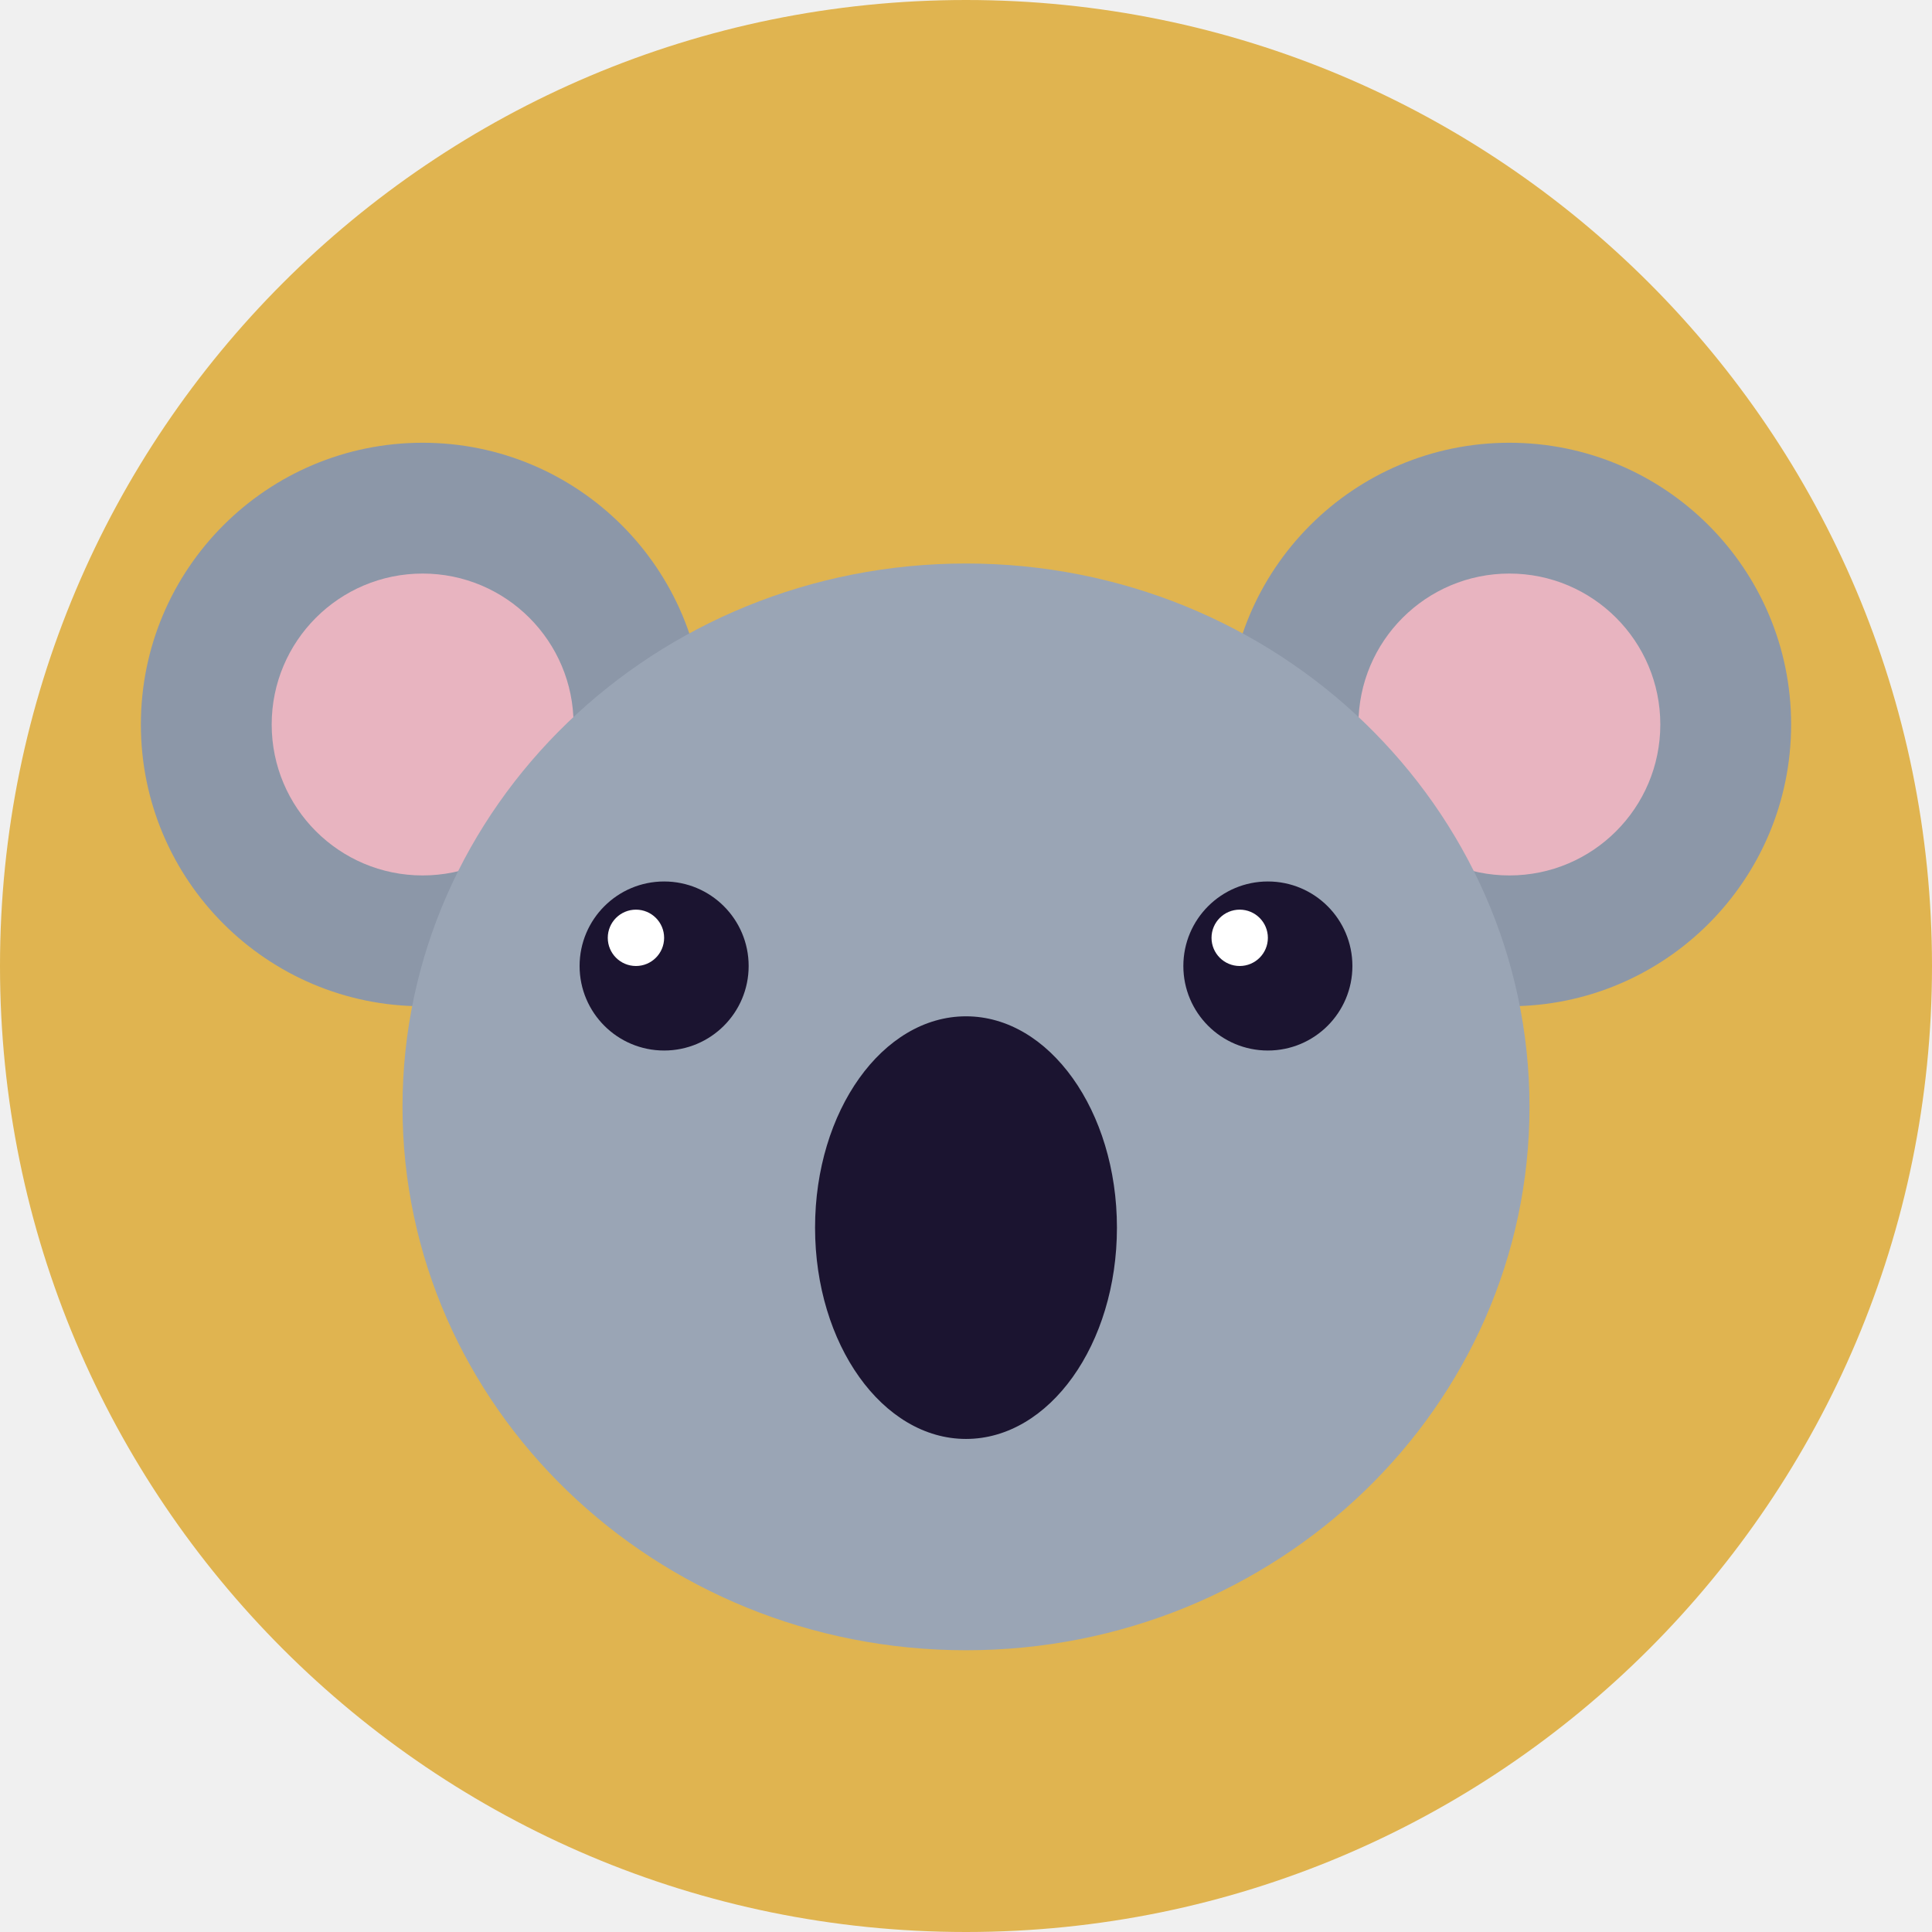
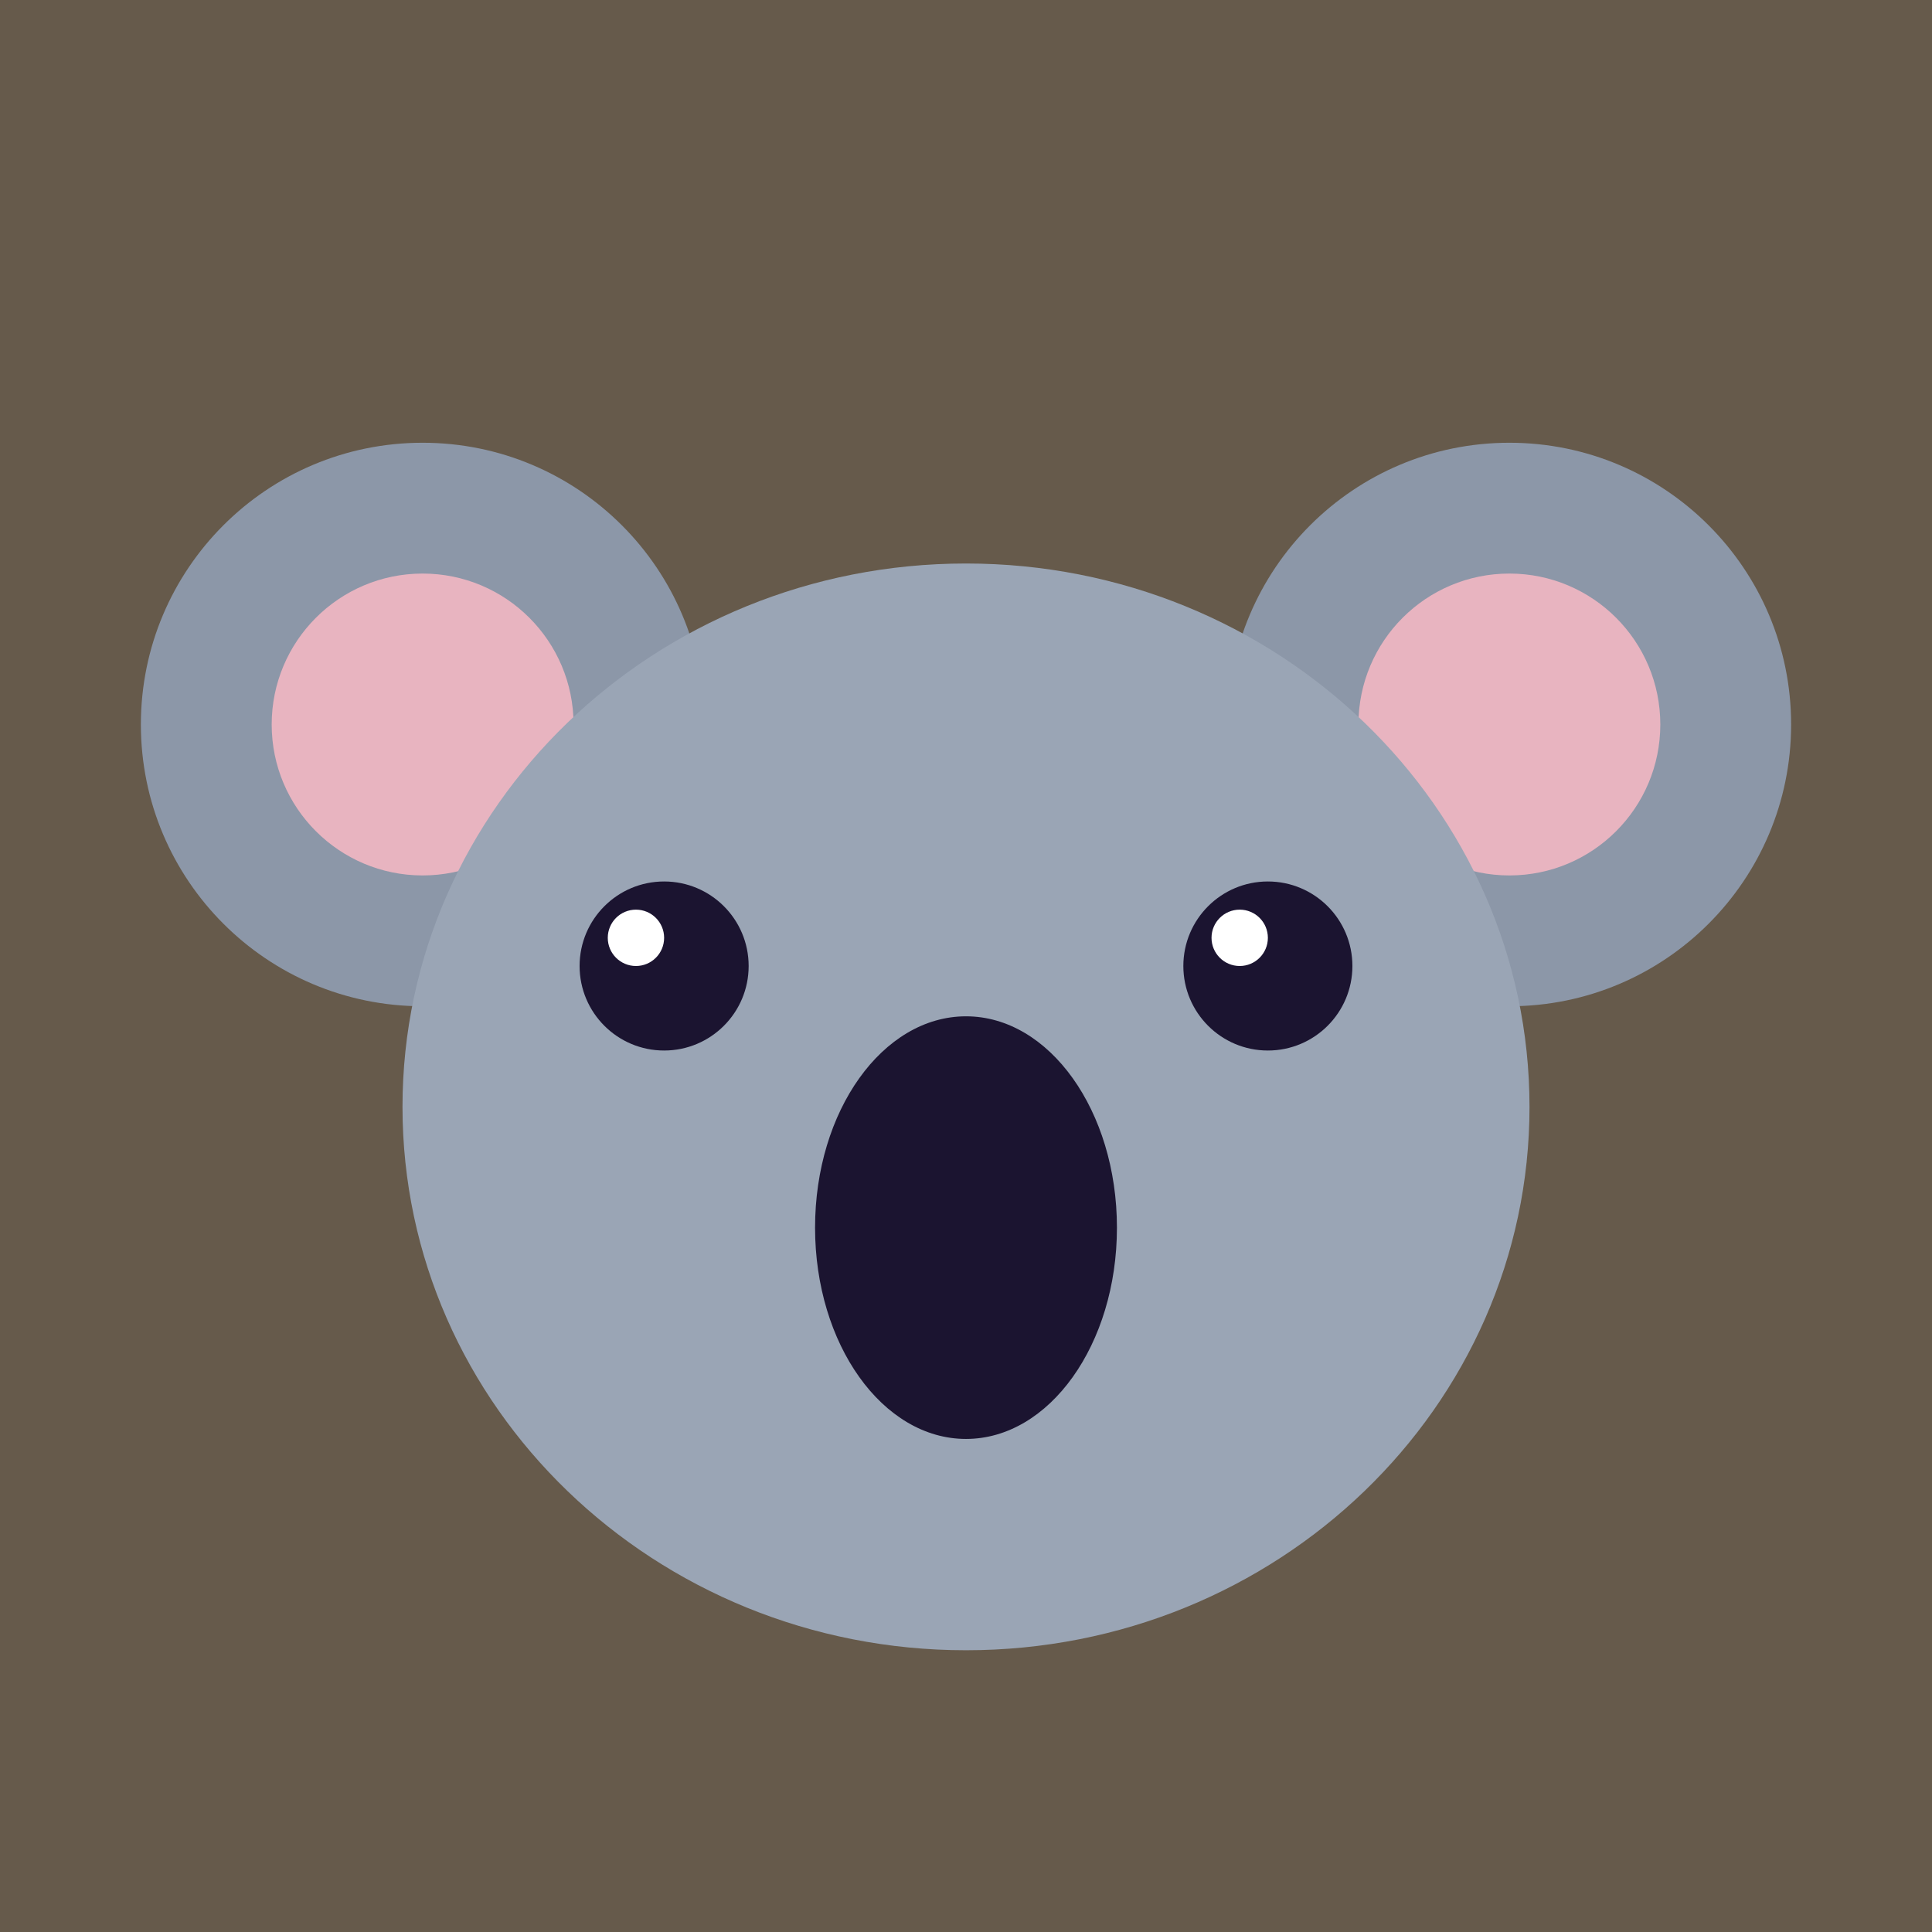
<svg xmlns="http://www.w3.org/2000/svg" viewBox="0 0 96 96">
-   <circle cx="48" cy="48" r="48" fill="#E0B450" />
+   <rect width="96" height="96" fill="#665A4B" />
  <circle cx="21" cy="36" r="14" fill="#8C97A8" />
  <circle cx="75" cy="36" r="14" fill="#8C97A8" />
  <circle cx="21" cy="36" r="7.5" fill="#E8B4C0" />
  <circle cx="75" cy="36" r="7.5" fill="#E8B4C0" />
  <ellipse cx="48" cy="55" rx="28" ry="27" fill="#9AA5B5" />
  <circle cx="33" cy="48" r="4.2" fill="#1B1430" />
  <circle cx="31.6" cy="46.6" r="1.4" fill="#fff" />
  <circle cx="63" cy="48" r="4.2" fill="#1B1430" />
  <circle cx="61.6" cy="46.6" r="1.4" fill="#fff" />
  <ellipse cx="48" cy="61" rx="7.5" ry="10.5" fill="#1B1430" />
</svg>
